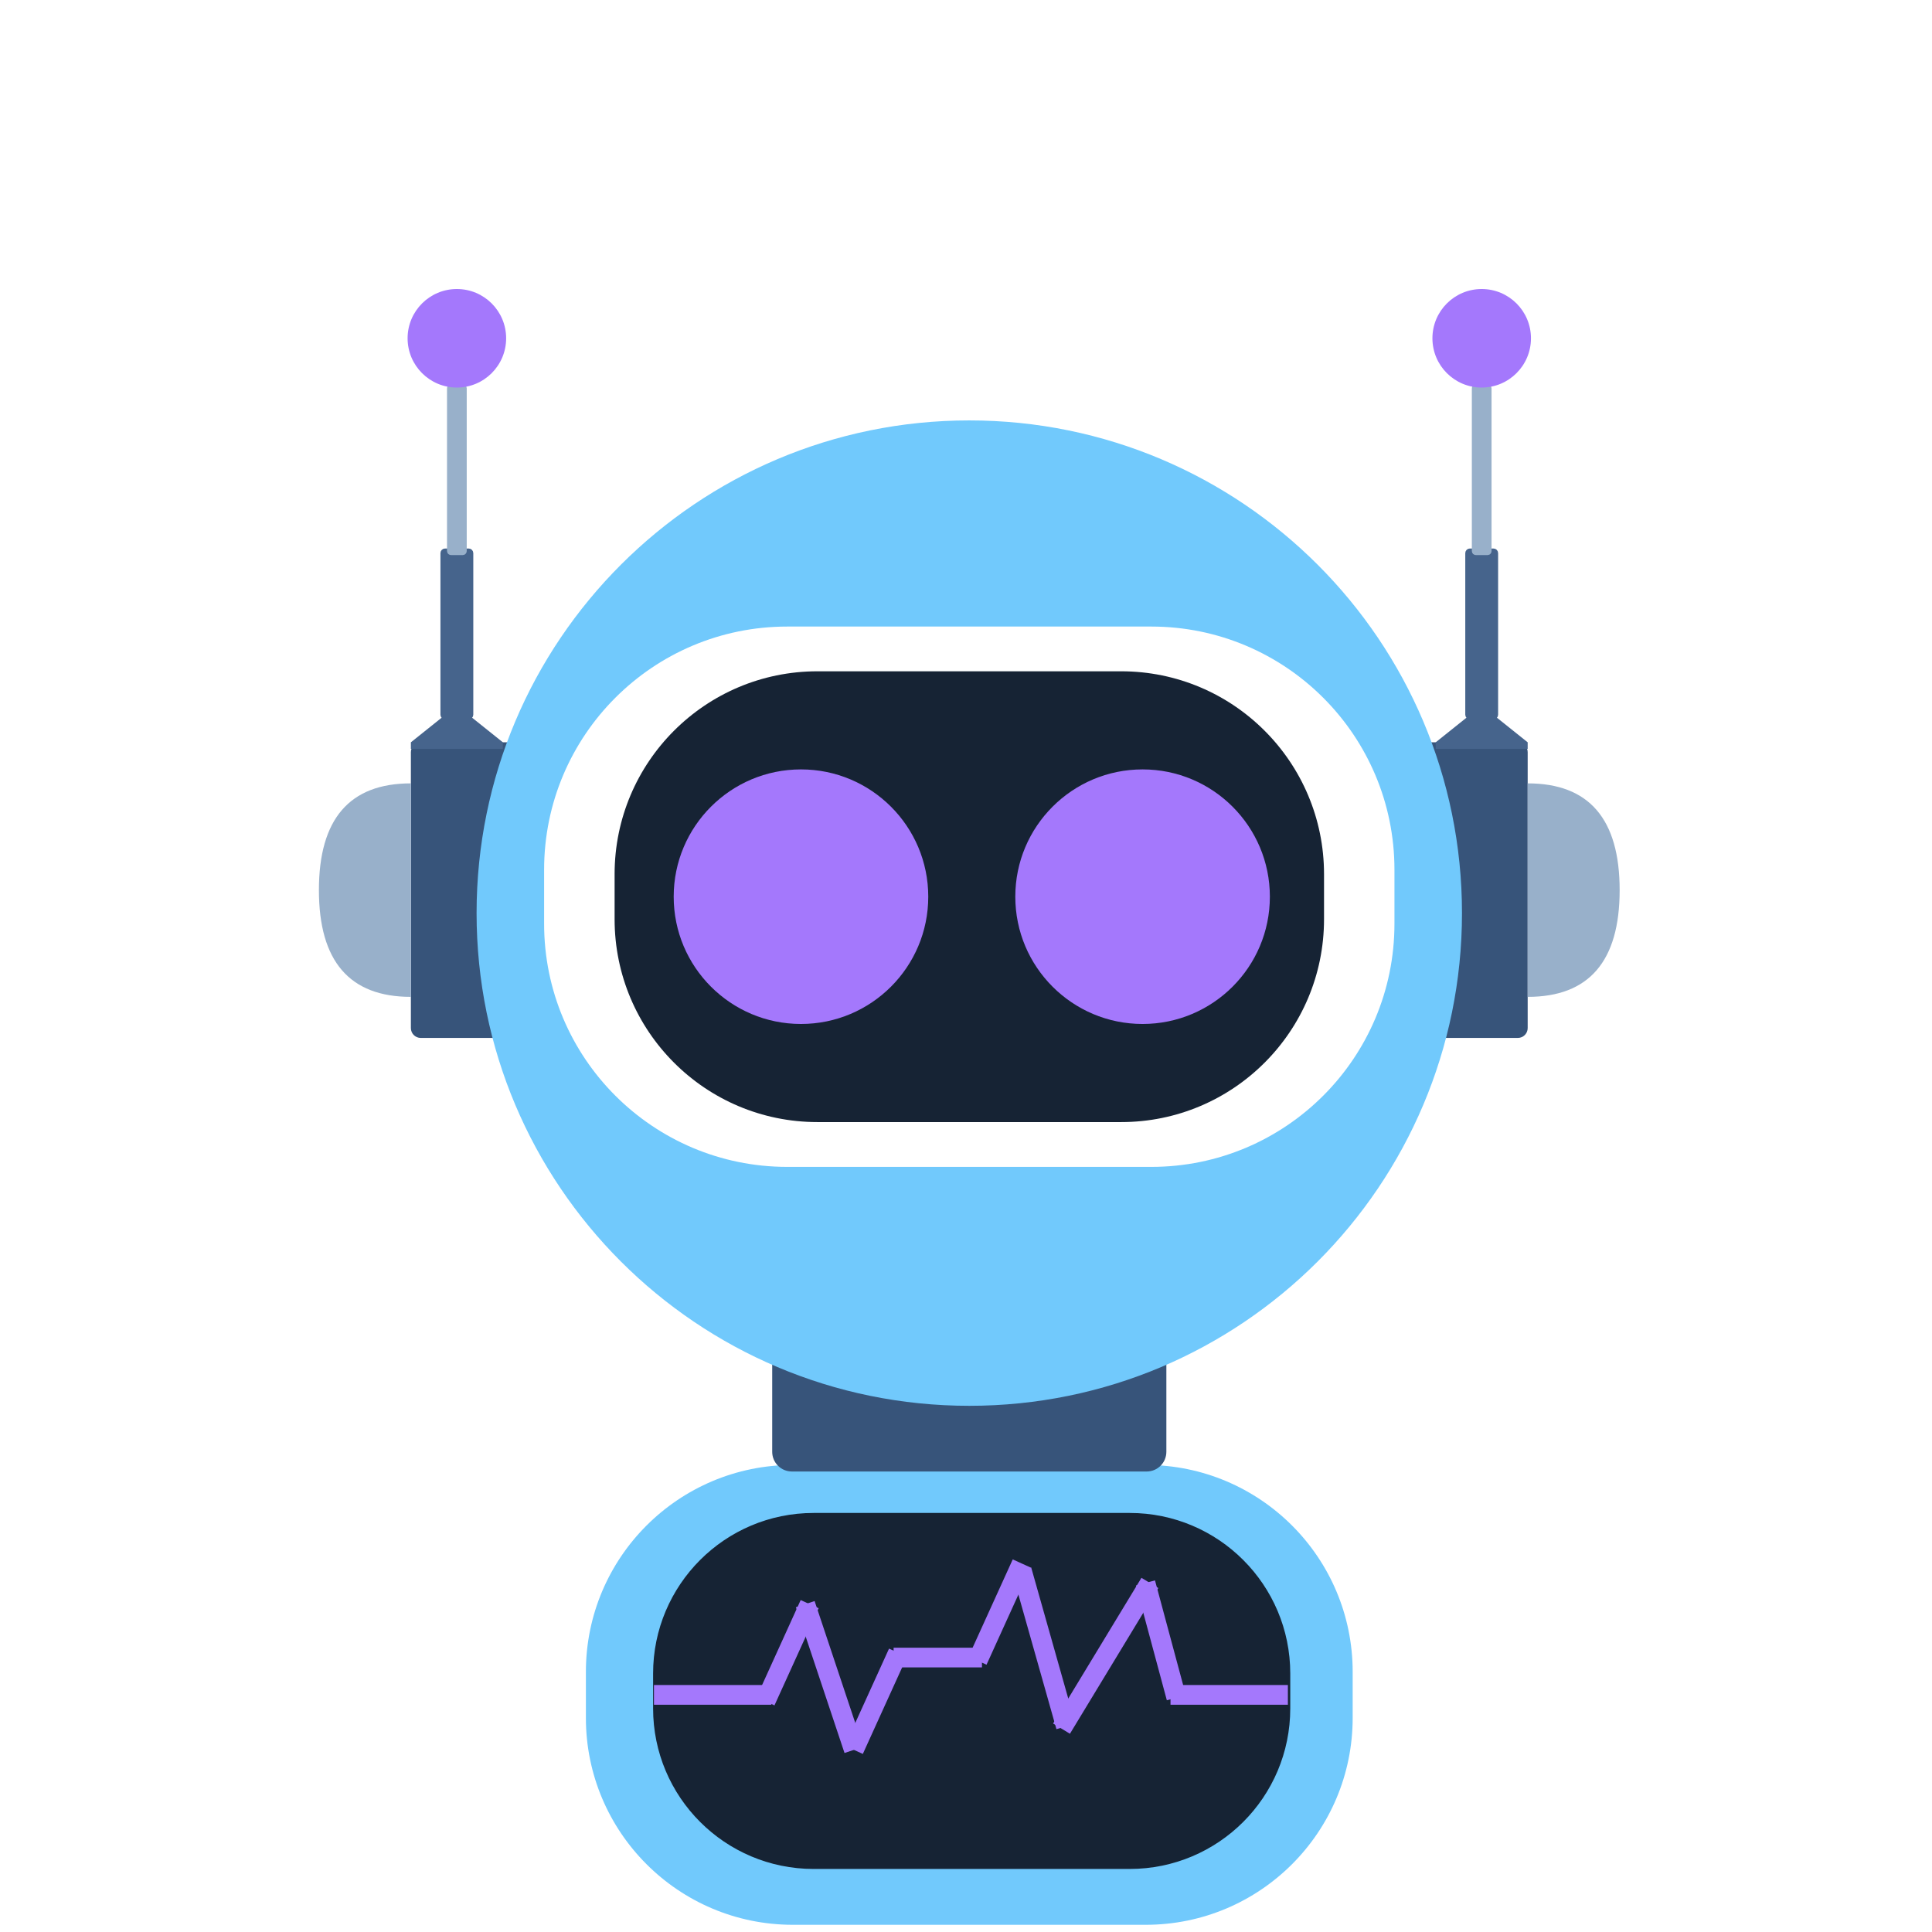
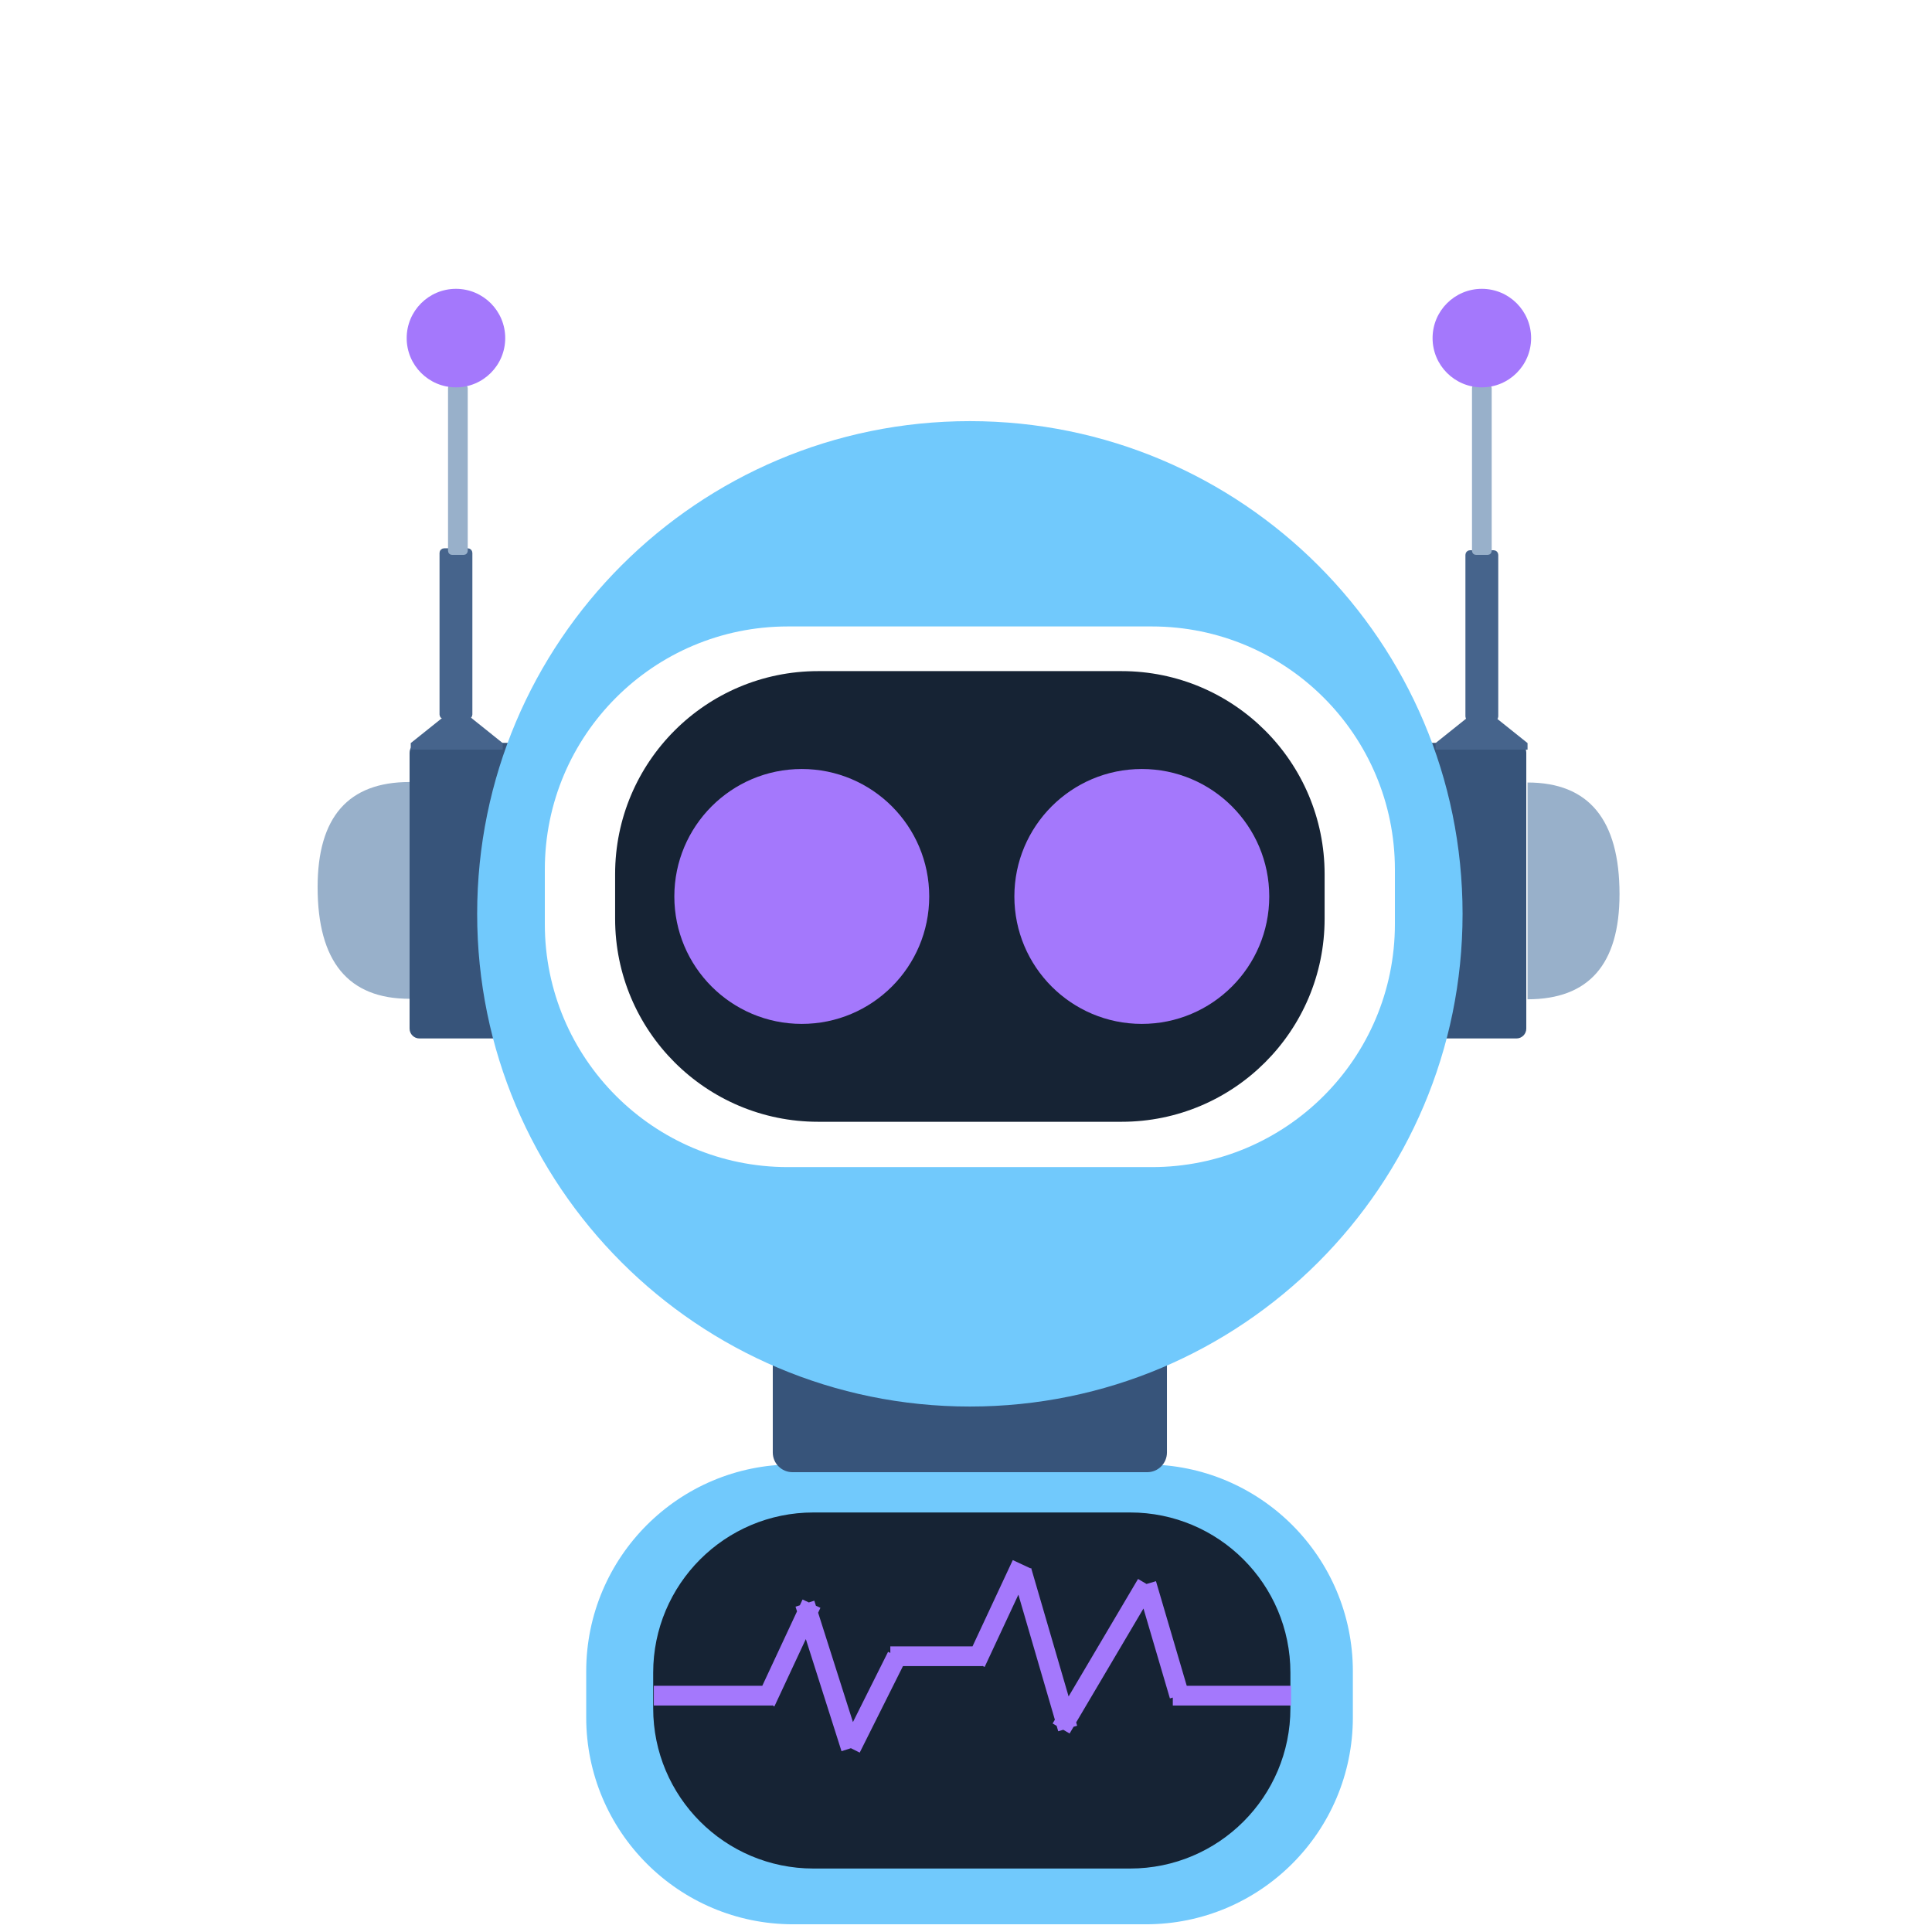
- <svg xmlns="http://www.w3.org/2000/svg" version="1.1" width="1000" height="1000" viewBox="0 0 1000 1000" xml:space="preserve">
-   <defs>
- </defs>
-   <rect x="0" y="0" width="100%" height="100%" fill="#ffffff" />
-   <g transform="matrix(3.4003 0 0 3.4003 499.999 571.2337)" id="36476">
-     <g style="" vector-effect="non-scaling-stroke">
-       <g transform="matrix(0 1 -1 0 -69.5 -32.5)">
-         <rect style="stroke: none; stroke-width: 1; stroke-dasharray: none; stroke-linecap: butt; stroke-dashoffset: 0; stroke-linejoin: miter; stroke-miterlimit: 4; is-custom-font: none; font-file-url: none; fill: rgb(55,84,122); fill-rule: nonzero; opacity: 1;" x="-22.5" y="-15" rx="1.5" ry="1.5" width="45" height="30" />
-       </g>
-       <g transform="matrix(-1 0 0 -1 -91.5 -32.5)">
-         <path style="stroke: none; stroke-width: 1; stroke-dasharray: none; stroke-linecap: butt; stroke-dashoffset: 0; stroke-linejoin: miter; stroke-miterlimit: 4; is-custom-font: none; font-file-url: none; fill: rgb(152,176,202); fill-rule: nonzero; opacity: 1;" transform=" translate(-7, -91.5)" d="M 0 75.25 Q 14 75.25 14 91.5 Q 14 107.75 0 107.75 Z" stroke-linecap="round" />
-       </g>
-       <g transform="matrix(0 1 -1 0 -77.5 -71.5)">
-         <rect style="stroke: rgb(70,100,140); stroke-width: 1; stroke-dasharray: none; stroke-linecap: butt; stroke-dashoffset: 0; stroke-linejoin: miter; stroke-miterlimit: 4; is-custom-font: none; font-file-url: none; fill: rgb(70,100,140); fill-rule: nonzero; opacity: 1;" x="-12.5" y="-2" rx="0.2" ry="0.2" width="25" height="4" />
-       </g>
-       <g transform="matrix(1 0 0 1 -77.5 -56.5)">
-         <path style="stroke: none; stroke-width: 1; stroke-dasharray: none; stroke-linecap: butt; stroke-dashoffset: 0; stroke-linejoin: miter; stroke-miterlimit: 4; is-custom-font: none; font-file-url: none; fill: rgb(70,100,140); fill-rule: nonzero; opacity: 1;" transform=" translate(-21, -67.5)" d="M 19 65 L 23 65 L 28 69 L 28 70 L 14 70 L 14 69 Z" stroke-linecap="round" />
-       </g>
-       <g transform="matrix(0 1 -1 0 -77.5 -96.5)">
-         <rect style="stroke: rgb(152,176,202); stroke-width: 1; stroke-dasharray: none; stroke-linecap: butt; stroke-dashoffset: 0; stroke-linejoin: miter; stroke-miterlimit: 4; is-custom-font: none; font-file-url: none; fill: rgb(152,176,202); fill-rule: nonzero; opacity: 1;" x="-12.5" y="-1" rx="0.1" ry="0.1" width="25" height="2" />
-       </g>
-       <g transform="matrix(1 0 0 1 -77.5 -116.5)">
-         <ellipse style="stroke: none; stroke-width: 1; stroke-dasharray: none; stroke-linecap: butt; stroke-dashoffset: 0; stroke-linejoin: miter; stroke-miterlimit: 4; is-custom-font: none; font-file-url: none; fill: rgb(164,120,252); fill-rule: nonzero; opacity: 1;" cx="0" cy="0" rx="7.5" ry="7.5" />
-       </g>
-       <g transform="matrix(0 1 -1 0 70.5 -32.5)">
-         <rect style="stroke: none; stroke-width: 1; stroke-dasharray: none; stroke-linecap: butt; stroke-dashoffset: 0; stroke-linejoin: miter; stroke-miterlimit: 4; is-custom-font: none; font-file-url: none; fill: rgb(55,84,122); fill-rule: nonzero; opacity: 1;" x="-22.5" y="-15" rx="1.5" ry="1.5" width="45" height="30" />
-       </g>
-       <g transform="matrix(1 0 0 1 92.5 -32.5)">
-         <path style="stroke: none; stroke-width: 1; stroke-dasharray: none; stroke-linecap: butt; stroke-dashoffset: 0; stroke-linejoin: miter; stroke-miterlimit: 4; is-custom-font: none; font-file-url: none; fill: rgb(152,176,202); fill-rule: nonzero; opacity: 1;" transform=" translate(-191, -91.5)" d="M 184 75.25 Q 198 75.25 198 91.5 Q 198 107.75 184 107.75 Z" stroke-linecap="round" />
-       </g>
-       <g transform="matrix(0 1 -1 0 78.5 -71.5)">
-         <rect style="stroke: rgb(70,100,140); stroke-width: 1; stroke-dasharray: none; stroke-linecap: butt; stroke-dashoffset: 0; stroke-linejoin: miter; stroke-miterlimit: 4; is-custom-font: none; font-file-url: none; fill: rgb(70,100,140); fill-rule: nonzero; opacity: 1;" x="-12.5" y="-2" rx="0.2" ry="0.2" width="25" height="4" />
-       </g>
-       <g transform="matrix(1 0 0 1 78.5 -56.5)">
-         <path style="stroke: none; stroke-width: 1; stroke-dasharray: none; stroke-linecap: butt; stroke-dashoffset: 0; stroke-linejoin: miter; stroke-miterlimit: 4; is-custom-font: none; font-file-url: none; fill: rgb(70,100,140); fill-rule: nonzero; opacity: 1;" transform=" translate(-177, -67.5)" d="M 175 65 L 179 65 L 184 69 L 184 70 L 170 70 L 170 69 Z" stroke-linecap="round" />
-       </g>
-       <g transform="matrix(0 1 -1 0 78.5 -96.5)">
-         <rect style="stroke: rgb(152,176,202); stroke-width: 1; stroke-dasharray: none; stroke-linecap: butt; stroke-dashoffset: 0; stroke-linejoin: miter; stroke-miterlimit: 4; is-custom-font: none; font-file-url: none; fill: rgb(152,176,202); fill-rule: nonzero; opacity: 1;" x="-12.5" y="-1" rx="0.1" ry="0.1" width="25" height="2" />
-       </g>
-       <g transform="matrix(1 0 0 1 78.5 -116.5)">
-         <ellipse style="stroke: none; stroke-width: 1; stroke-dasharray: none; stroke-linecap: butt; stroke-dashoffset: 0; stroke-linejoin: miter; stroke-miterlimit: 4; is-custom-font: none; font-file-url: none; fill: rgb(164,120,252); fill-rule: nonzero; opacity: 1;" cx="0" cy="0" rx="7.5" ry="7.5" />
-       </g>
-       <g transform="matrix(1 0 0 1 0.5 90)">
-         <rect style="stroke: none; stroke-width: 1; stroke-dasharray: none; stroke-linecap: butt; stroke-dashoffset: 0; stroke-linejoin: miter; stroke-miterlimit: 4; is-custom-font: none; font-file-url: none; fill: rgb(113,201,252); fill-rule: nonzero; opacity: 1;" x="-58.36" y="-35" rx="31.5" ry="31.5" width="116.72" height="70" />
-       </g>
-       <g transform="matrix(1 0 0 1 0.5 46)">
-         <rect style="stroke: none; stroke-width: 1; stroke-dasharray: none; stroke-linecap: butt; stroke-dashoffset: 0; stroke-linejoin: miter; stroke-miterlimit: 4; is-custom-font: none; font-file-url: none; fill: rgb(55,84,122); fill-rule: nonzero; opacity: 1;" x="-30" y="-10" rx="3" ry="3" width="60" height="20" />
-       </g>
-       <g transform="matrix(1 0 0 1 0.5 -29)">
-         <ellipse style="stroke: none; stroke-width: 1; stroke-dasharray: none; stroke-linecap: butt; stroke-dashoffset: 0; stroke-linejoin: miter; stroke-miterlimit: 4; is-custom-font: none; font-file-url: none; fill: rgb(113,201,252); fill-rule: nonzero; opacity: 1;" cx="0" cy="0" rx="75" ry="75" />
-       </g>
-       <g transform="matrix(1 0 0 1 0.5 -31.495)">
-         <rect style="stroke: none; stroke-width: 1; stroke-dasharray: none; stroke-linecap: butt; stroke-dashoffset: 0; stroke-linejoin: miter; stroke-miterlimit: 4; is-custom-font: none; font-file-url: none; fill: rgb(255,255,255); fill-rule: nonzero; opacity: 1;" x="-64.72" y="-41.125" rx="37.01" ry="37.01" width="129.44" height="82.25" />
-       </g>
-       <g transform="matrix(1 0 0 1 0.505 -31.5)">
-         <rect style="stroke: none; stroke-width: 1; stroke-dasharray: none; stroke-linecap: butt; stroke-dashoffset: 0; stroke-linejoin: miter; stroke-miterlimit: 4; is-custom-font: none; font-file-url: none; fill: rgb(22,35,52); fill-rule: nonzero; opacity: 1;" x="-53.995" y="-34.31" rx="30.88" ry="30.88" width="107.99" height="68.62" />
-       </g>
-       <g transform="matrix(1 0 0 1 -25.12 -31.5)">
-         <ellipse style="stroke: none; stroke-width: 1; stroke-dasharray: none; stroke-linecap: butt; stroke-dashoffset: 0; stroke-linejoin: miter; stroke-miterlimit: 4; is-custom-font: none; font-file-url: none; fill: rgb(164,120,252); fill-rule: nonzero; opacity: 1;" cx="0" cy="0" rx="19.375" ry="19.375" />
-       </g>
-       <g transform="matrix(1 0 0 1 26.88 -31.5)">
-         <ellipse style="stroke: none; stroke-width: 1; stroke-dasharray: none; stroke-linecap: butt; stroke-dashoffset: 0; stroke-linejoin: miter; stroke-miterlimit: 4; is-custom-font: none; font-file-url: none; fill: rgb(164,120,252); fill-rule: nonzero; opacity: 1;" cx="0" cy="0" rx="19.375" ry="19.375" />
-       </g>
-       <g transform="matrix(1 0 0 1 0.865 89.405)">
-         <rect style="stroke: rgb(22,35,52); stroke-width: 1; stroke-dasharray: none; stroke-linecap: butt; stroke-dashoffset: 0; stroke-linejoin: miter; stroke-miterlimit: 4; is-custom-font: none; font-file-url: none; fill: rgb(22,35,52); fill-rule: nonzero; opacity: 1;" x="-47.995" y="-26.595" rx="23.94" ry="23.94" width="95.99" height="53.19" />
-       </g>
-       <g transform="matrix(1 0 0 1 -27.16 83.585)">
-         <path style="stroke: rgb(164,120,252); stroke-width: 3; stroke-dasharray: none; stroke-linecap: butt; stroke-dashoffset: 0; stroke-linejoin: miter; stroke-miterlimit: 10; is-custom-font: none; font-file-url: none; fill: none; fill-rule: nonzero; opacity: 1;" transform=" translate(-71.34, -207.585)" d="M 67.98 214.98 Q 67.98 214.98 74.7 200.19" stroke-linecap="round" />
-       </g>
-       <g transform="matrix(1 0 0 1 -20.77 87.28)">
-         <path style="stroke: rgb(164,120,252); stroke-width: 3; stroke-dasharray: none; stroke-linecap: butt; stroke-dashoffset: 0; stroke-linejoin: miter; stroke-miterlimit: 10; is-custom-font: none; font-file-url: none; fill: none; fill-rule: nonzero; opacity: 1;" transform=" translate(-77.73, -211.28)" d="M 81.43 222.37 Q 81.43 222.37 74.03 200.19" stroke-linecap="round" />
-       </g>
-       <g transform="matrix(1 0 0 1 -13.71 90.975)">
-         <path style="stroke: rgb(164,120,252); stroke-width: 3; stroke-dasharray: none; stroke-linecap: butt; stroke-dashoffset: 0; stroke-linejoin: miter; stroke-miterlimit: 10; is-custom-font: none; font-file-url: none; fill: none; fill-rule: nonzero; opacity: 1;" transform=" translate(-84.79, -214.975)" d="M 81.43 222.37 Q 81.43 222.37 88.15 207.58" stroke-linecap="round" />
-       </g>
-       <g transform="matrix(1 0 0 1 -4.295 84.32)">
-         <path style="stroke: rgb(164,120,252); stroke-width: 3; stroke-dasharray: none; stroke-linecap: butt; stroke-dashoffset: 0; stroke-linejoin: miter; stroke-miterlimit: 10; is-custom-font: none; font-file-url: none; fill: none; fill-rule: nonzero; opacity: 1;" transform=" translate(-94.205, -208.32)" d="M 100.93 208.32 Q 100.93 208.32 87.48 208.32" stroke-linecap="round" />
-       </g>
-       <g transform="matrix(1 0 0 1 11.845 82.91)">
-         <path style="stroke: rgb(164,120,252); stroke-width: 3; stroke-dasharray: none; stroke-linecap: butt; stroke-dashoffset: 0; stroke-linejoin: miter; stroke-miterlimit: 10; is-custom-font: none; font-file-url: none; fill: none; fill-rule: nonzero; opacity: 1;" transform=" translate(-110.345, -206.91)" d="M 113.71 218.81 Q 113.71 218.81 106.98 195.01" stroke-linecap="round" />
-       </g>
-       <g transform="matrix(1 0 0 1 21.265 84.05)">
-         <path style="stroke: rgb(164,120,252); stroke-width: 3; stroke-dasharray: none; stroke-linecap: butt; stroke-dashoffset: 0; stroke-linejoin: miter; stroke-miterlimit: 10; is-custom-font: none; font-file-url: none; fill: none; fill-rule: nonzero; opacity: 1;" transform=" translate(-119.765, -208.05)" d="M 113.04 219.14 Q 113.04 219.14 126.49 196.96" stroke-linecap="round" />
-       </g>
-       <g transform="matrix(1 0 0 1 29.67 81.695)">
-         <path style="stroke: rgb(164,120,252); stroke-width: 3; stroke-dasharray: none; stroke-linecap: butt; stroke-dashoffset: 0; stroke-linejoin: miter; stroke-miterlimit: 10; is-custom-font: none; font-file-url: none; fill: none; fill-rule: nonzero; opacity: 1;" transform=" translate(-128.17, -205.695)" d="M 130.52 214.43 Q 130.52 214.43 125.82 196.96" stroke-linecap="round" />
-       </g>
-       <g transform="matrix(1 0 0 1 40.065 90)">
-         <path style="stroke: rgb(164,120,252); stroke-width: 3; stroke-dasharray: none; stroke-linecap: butt; stroke-dashoffset: 0; stroke-linejoin: miter; stroke-miterlimit: 10; is-custom-font: none; font-file-url: none; fill: none; fill-rule: nonzero; opacity: 1;" transform=" translate(-138.565, -214)" d="M 147.5 214 Q 147.5 214 129.63 214" stroke-linecap="round" />
-       </g>
-       <g transform="matrix(1 0 0 1 -38.565 90)">
-         <path style="stroke: rgb(164,120,252); stroke-width: 3; stroke-dasharray: none; stroke-linecap: butt; stroke-dashoffset: 0; stroke-linejoin: miter; stroke-miterlimit: 10; is-custom-font: none; font-file-url: none; fill: none; fill-rule: nonzero; opacity: 1;" transform=" translate(-59.935, -214)" d="M 68.87 214 Q 68.87 214 51 214" stroke-linecap="round" />
-       </g>
-       <g transform="matrix(1 0 0 1 5.12 77.395)">
-         <path style="stroke: rgb(164,120,252); stroke-width: 3; stroke-dasharray: none; stroke-linecap: butt; stroke-dashoffset: 0; stroke-linejoin: miter; stroke-miterlimit: 10; is-custom-font: none; font-file-url: none; fill: none; fill-rule: nonzero; opacity: 1;" transform=" translate(-103.62, -201.395)" d="M 100.26 208.79 Q 100.26 208.79 106.98 194" stroke-linecap="round" />
-       </g>
-     </g>
+ <svg xmlns="http://www.w3.org/2000/svg" xml:space="preserve" viewBox="0 0 1000 1000">
+   <rect width="100%" height="100%" fill="#fff" />
+   <g>
+     <rect width="45" height="30" x="-22.5" y="-15" rx="1.5" ry="1.5" style="stroke:none;stroke-width:1;stroke-dasharray:none;stroke-linecap:butt;stroke-dashoffset:0;stroke-linejoin:miter;stroke-miterlimit:4;is-custom-font:none;font-file-url:none;fill:#37547a;fill-rule:nonzero;opacity:1" transform="rotate(90 -99 362) scale(3.4003)" />
+     <path d="M0 75q14 0 14 17 0 16-14 16Z" style="stroke:none;stroke-width:1;stroke-dasharray:none;stroke-linecap:butt;stroke-dashoffset:0;stroke-linejoin:miter;stroke-miterlimit:4;is-custom-font:none;font-file-url:none;fill:#98b0ca;fill-rule:nonzero;opacity:1" transform="rotate(180 106 386) scale(3.4003)" />
+     <rect width="25" height="4" x="-12.5" y="-2" rx=".2" ry=".2" style="stroke:#46648c;stroke-width:1;stroke-dasharray:none;stroke-linecap:butt;stroke-dashoffset:0;stroke-linejoin:miter;stroke-miterlimit:4;is-custom-font:none;font-file-url:none;fill:#46648c;fill-rule:nonzero;opacity:1" transform="rotate(90 -46 282) scale(3.4003)" />
+     <path d="M19 65h4l5 4v1H14v-1Z" style="stroke:none;stroke-width:1;stroke-dasharray:none;stroke-linecap:butt;stroke-dashoffset:0;stroke-linejoin:miter;stroke-miterlimit:4;is-custom-font:none;font-file-url:none;fill:#46648c;fill-rule:nonzero;opacity:1" transform="translate(165 150) scale(3.4003)" />
+     <rect width="25" height="2" x="-12.5" y="-1" rx=".1" ry=".1" style="stroke:#98b0ca;stroke-width:1;stroke-dasharray:none;stroke-linecap:butt;stroke-dashoffset:0;stroke-linejoin:miter;stroke-miterlimit:4;is-custom-font:none;font-file-url:none;fill:#98b0ca;fill-rule:nonzero;opacity:1" transform="rotate(90 -3 240) scale(3.4003)" />
+     <circle r="7.5" style="stroke:none;stroke-width:1;stroke-dasharray:none;stroke-linecap:butt;stroke-dashoffset:0;stroke-linejoin:miter;stroke-miterlimit:4;is-custom-font:none;font-file-url:none;fill:#a478fc;fill-rule:nonzero;opacity:1" transform="translate(236 175) scale(3.4003)" />
+     <rect width="45" height="30" x="-22.5" y="-15" rx="1.5" ry="1.5" style="stroke:none;stroke-width:1;stroke-dasharray:none;stroke-linecap:butt;stroke-dashoffset:0;stroke-linejoin:miter;stroke-miterlimit:4;is-custom-font:none;font-file-url:none;fill:#37547a;fill-rule:nonzero;opacity:1" transform="rotate(90 139 600) scale(3.4003)" />
+     <path d="M184 75q14 0 14 17 0 16-14 16Z" style="stroke:none;stroke-width:1;stroke-dasharray:none;stroke-linecap:butt;stroke-dashoffset:0;stroke-linejoin:miter;stroke-miterlimit:4;is-custom-font:none;font-file-url:none;fill:#98b0ca;fill-rule:nonzero;opacity:1" transform="translate(165 150) scale(3.4003)" />
+     <rect width="25" height="4" x="-12.5" y="-2" rx=".2" ry=".2" style="stroke:#46648c;stroke-width:1;stroke-dasharray:none;stroke-linecap:butt;stroke-dashoffset:0;stroke-linejoin:miter;stroke-miterlimit:4;is-custom-font:none;font-file-url:none;fill:#46648c;fill-rule:nonzero;opacity:1" transform="rotate(90 219 548) scale(3.4003)" />
+     <path d="M175 65h4l5 4v1h-14v-1Z" style="stroke:none;stroke-width:1;stroke-dasharray:none;stroke-linecap:butt;stroke-dashoffset:0;stroke-linejoin:miter;stroke-miterlimit:4;is-custom-font:none;font-file-url:none;fill:#46648c;fill-rule:nonzero;opacity:1" transform="translate(165 150) scale(3.4003)" />
+     <rect width="25" height="2" x="-12.5" y="-1" rx=".1" ry=".1" style="stroke:#98b0ca;stroke-width:1;stroke-dasharray:none;stroke-linecap:butt;stroke-dashoffset:0;stroke-linejoin:miter;stroke-miterlimit:4;is-custom-font:none;font-file-url:none;fill:#98b0ca;fill-rule:nonzero;opacity:1" transform="rotate(90 262 505) scale(3.4003)" />
+     <circle r="7.5" style="stroke:none;stroke-width:1;stroke-dasharray:none;stroke-linecap:butt;stroke-dashoffset:0;stroke-linejoin:miter;stroke-miterlimit:4;is-custom-font:none;font-file-url:none;fill:#a478fc;fill-rule:nonzero;opacity:1" transform="translate(767 175) scale(3.4003)" />
+     <rect width="116.7" height="70" x="-58.4" y="-35" rx="31.5" ry="31.5" style="stroke:none;stroke-width:1;stroke-dasharray:none;stroke-linecap:butt;stroke-dashoffset:0;stroke-linejoin:miter;stroke-miterlimit:4;is-custom-font:none;font-file-url:none;fill:#71c9fc;fill-rule:nonzero;opacity:1" transform="translate(502 877) scale(3.4003)" />
+     <rect width="60" height="20" x="-30" y="-10" rx="3" ry="3" style="stroke:none;stroke-width:1;stroke-dasharray:none;stroke-linecap:butt;stroke-dashoffset:0;stroke-linejoin:miter;stroke-miterlimit:4;is-custom-font:none;font-file-url:none;fill:#37547a;fill-rule:nonzero;opacity:1" transform="translate(502 728) scale(3.4003)" />
+     <circle r="75" style="stroke:none;stroke-width:1;stroke-dasharray:none;stroke-linecap:butt;stroke-dashoffset:0;stroke-linejoin:miter;stroke-miterlimit:4;is-custom-font:none;font-file-url:none;fill:#71c9fc;fill-rule:nonzero;opacity:1" transform="translate(502 473) scale(3.4003)" />
+     <rect width="129.4" height="82.3" x="-64.7" y="-41.1" rx="37" ry="37" style="stroke:none;stroke-width:1;stroke-dasharray:none;stroke-linecap:butt;stroke-dashoffset:0;stroke-linejoin:miter;stroke-miterlimit:4;is-custom-font:none;font-file-url:none;fill:#fff;fill-rule:nonzero;opacity:1" transform="translate(502 464) scale(3.4003)" />
+     <rect width="108" height="68.6" x="-54" y="-34.3" rx="30.9" ry="30.9" style="stroke:none;stroke-width:1;stroke-dasharray:none;stroke-linecap:butt;stroke-dashoffset:0;stroke-linejoin:miter;stroke-miterlimit:4;is-custom-font:none;font-file-url:none;fill:#162334;fill-rule:nonzero;opacity:1" transform="translate(502 464) scale(3.4003)" />
+     <circle r="19.4" style="stroke:none;stroke-width:1;stroke-dasharray:none;stroke-linecap:butt;stroke-dashoffset:0;stroke-linejoin:miter;stroke-miterlimit:4;is-custom-font:none;font-file-url:none;fill:#a478fc;fill-rule:nonzero;opacity:1" transform="translate(415 464) scale(3.4003)" />
+     <circle r="19.4" style="stroke:none;stroke-width:1;stroke-dasharray:none;stroke-linecap:butt;stroke-dashoffset:0;stroke-linejoin:miter;stroke-miterlimit:4;is-custom-font:none;font-file-url:none;fill:#a478fc;fill-rule:nonzero;opacity:1" transform="translate(591 464) scale(3.4003)" />
+     <rect width="96" height="53.2" x="-48" y="-26.6" rx="23.9" ry="23.9" style="stroke:#162334;stroke-width:1;stroke-dasharray:none;stroke-linecap:butt;stroke-dashoffset:0;stroke-linejoin:miter;stroke-miterlimit:4;is-custom-font:none;font-file-url:none;fill:#162334;fill-rule:nonzero;opacity:1" transform="translate(503 875) scale(3.4003)" />
+     <path stroke-linecap="round" d="m68 215 7-15M81 222l-7-22M81 222l7-14M101 208H87M114 219l-7-24M113 219l13-22M131 214l-5-17M148 214h-18M69 214H51M100 209l7-15" style="stroke:#a478fc;stroke-width:3;stroke-dasharray:none;stroke-linecap:butt;stroke-dashoffset:0;stroke-linejoin:miter;stroke-miterlimit:10;is-custom-font:none;font-file-url:none;fill:none;fill-rule:nonzero;opacity:1" transform="translate(165 150) scale(3.4003)" />
  </g>
</svg>
